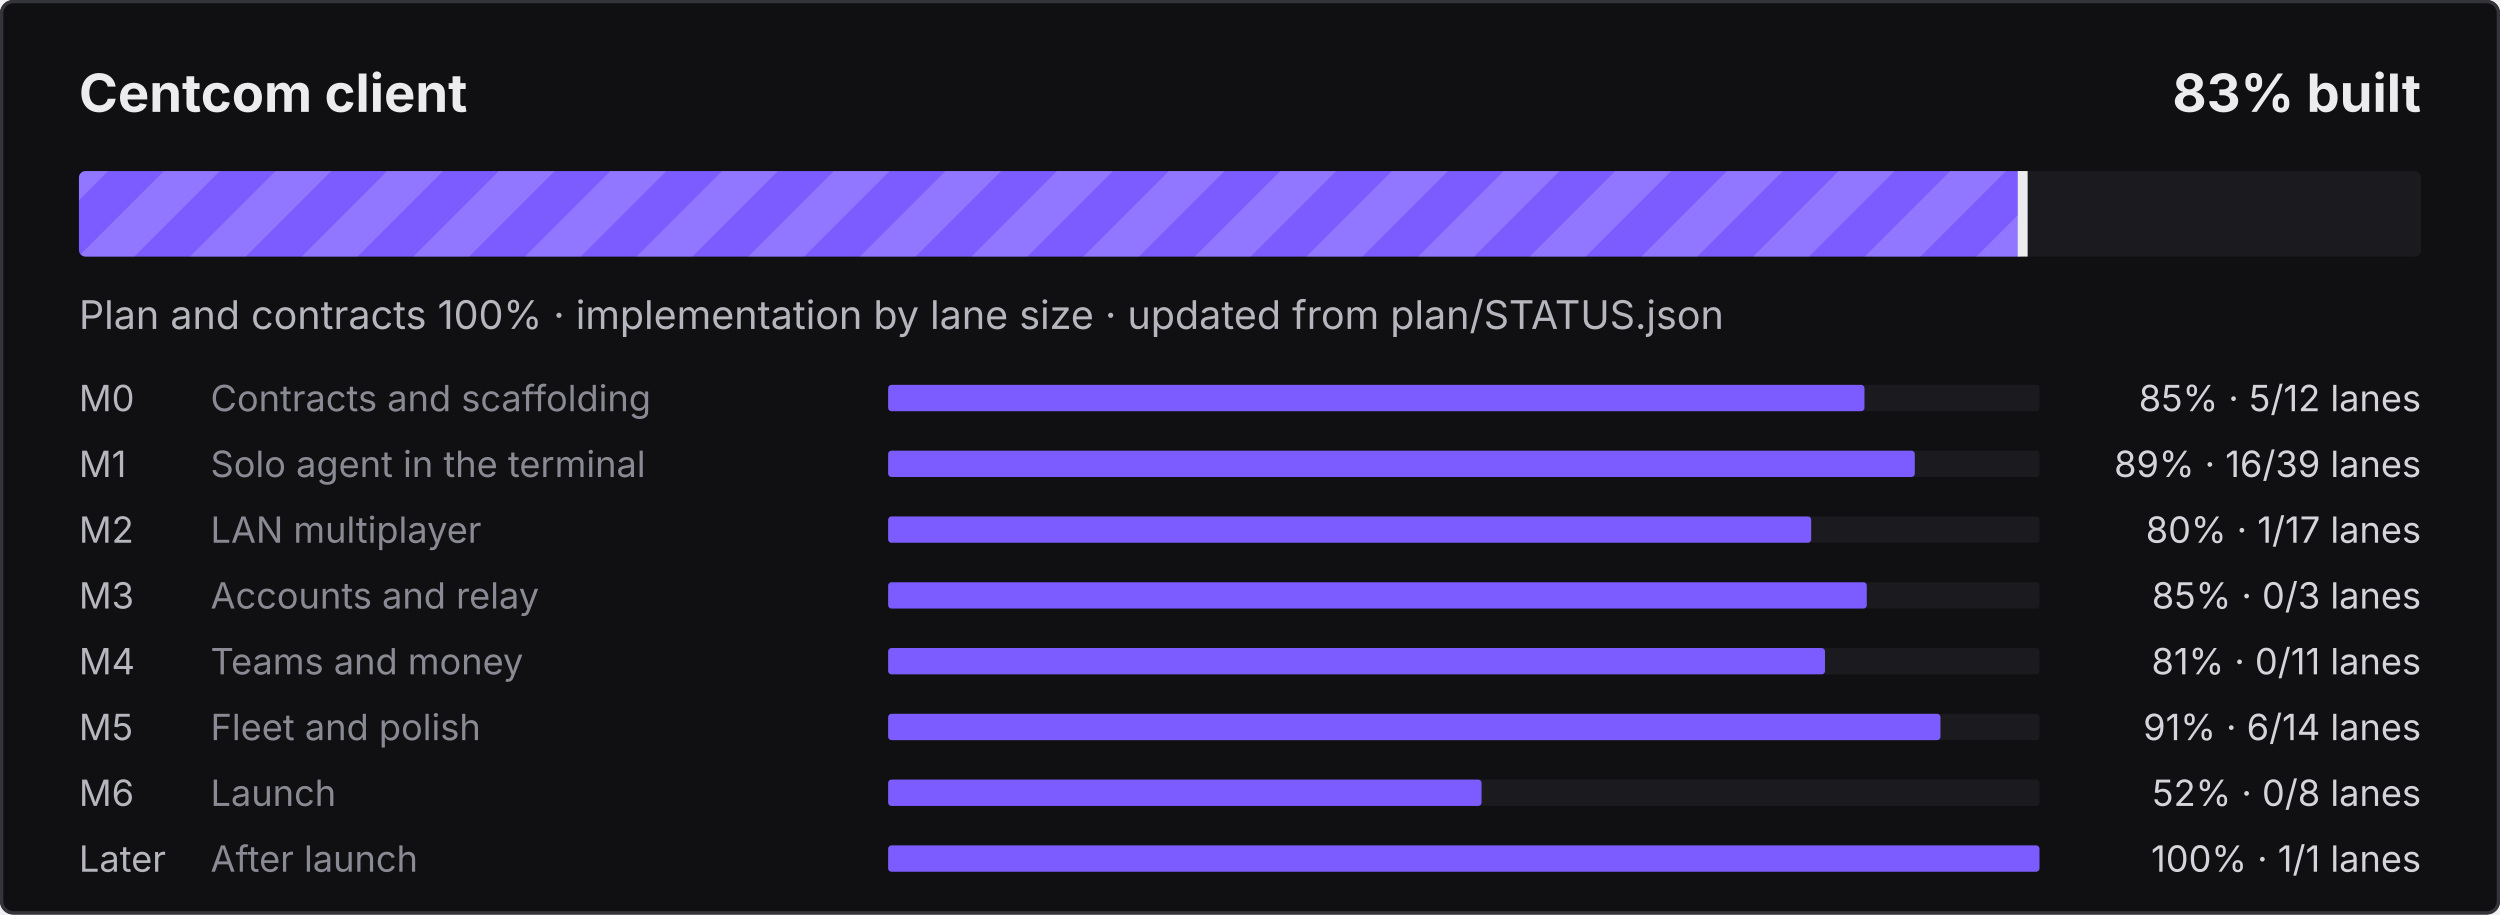
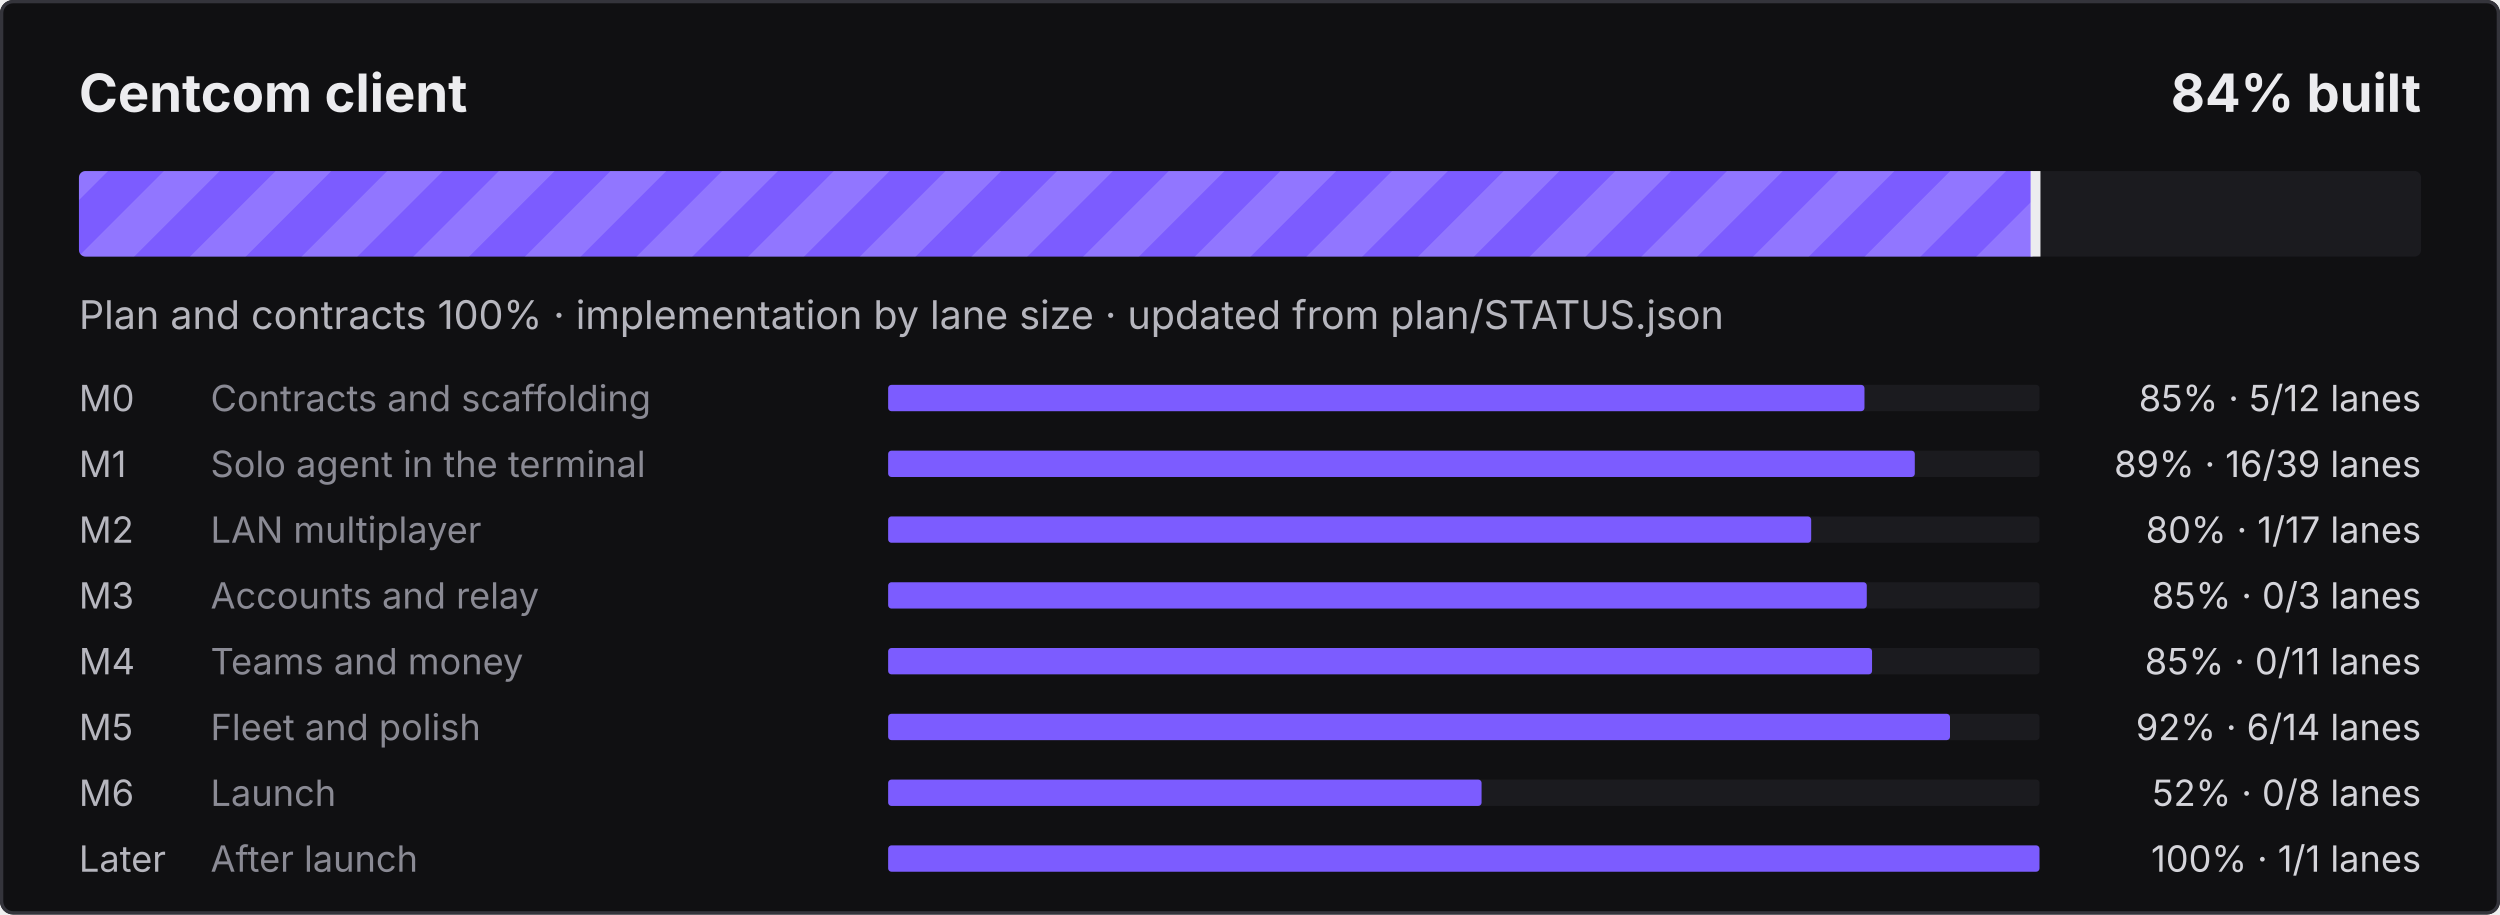
- <svg xmlns="http://www.w3.org/2000/svg" width="760" height="278" viewBox="0 0 760 278" role="img" aria-label="Centcom client: 83% built">
+ <svg xmlns="http://www.w3.org/2000/svg" width="760" height="278" viewBox="0 0 760 278" role="img" aria-label="Centcom client: 84% built">
  <defs>
    <pattern id="s" width="24" height="24" patternUnits="userSpaceOnUse" patternTransform="rotate(45)">
      <rect width="12" height="24" fill="#fff" fill-opacity=".16" />
    </pattern>
    <clipPath id="c">
      <rect x="24" y="52" width="712" height="26" rx="2" />
    </clipPath>
  </defs>
  <style>@keyframes mv{to{transform:translateX(24px)}}
.st{animation:mv .9s linear infinite}text{font-family:ui-sans-serif,system-ui,-apple-system,"Segoe UI",sans-serif}
@media (prefers-reduced-motion:reduce){.st{animation:none}}</style>
  <rect width="760" height="278" rx="4" fill="#101012" />
  <rect x=".5" y=".5" width="759" height="277" rx="3.5" fill="none" stroke="#34343B" />
  <text x="24" y="34" fill="#ECECEF" font-size="16" font-weight="700">Centcom client</text>
-   <text x="736" y="34" fill="#ECECEF" font-size="16" font-weight="700" text-anchor="end">83% built</text>
+   <text x="736" y="34" fill="#ECECEF" font-size="16" font-weight="700" text-anchor="end">84% built</text>
  <rect x="24" y="52" width="712" height="26" rx="2" fill="#1B1B1F" />
  <clipPath id="cf">
-     <rect x="24" y="52" width="591.4" height="26" rx="2" />
+     <rect x="24" y="52" width="595.3" height="26" rx="2" />
  </clipPath>
  <g clip-path="url(#cf)">
-     <rect x="24" y="52" width="591.4" height="26" fill="#7C5CFF" />
-     <rect x="0" y="52" width="639.4" height="26" fill="url(#s)" class="st" />
+     <rect x="24" y="52" width="595.3" height="26" fill="#7C5CFF" />
+     <rect x="0" y="52" width="643.3" height="26" fill="url(#s)" class="st" />
  </g>
-   <rect x="613.4" y="52" width="3" height="26" fill="#ECECEF" />
+   <rect x="617.3" y="52" width="3" height="26" fill="#ECECEF" />
  <text x="24" y="100" fill="#B6B6BE" font-size="12">Plan and contracts 100% · implementation by lane size · updated from plan/STATUS.json</text>
  <text x="24" y="125" fill="#B6B6BE" font-size="11">M0</text>
  <text x="64" y="125" fill="#8A8A94" font-size="11">Contracts and scaffolding</text>
  <rect x="270" y="117" width="350" height="8" rx="1" fill="#1B1B1F" />
  <rect x="270" y="117" width="296.8" height="8" rx="1" fill="#7C5CFF" />
  <text x="736" y="125" fill="#D4D4DA" font-size="11" text-anchor="end">85% · 5/12 lanes</text>
  <text x="24" y="145" fill="#B6B6BE" font-size="11">M1</text>
  <text x="64" y="145" fill="#8A8A94" font-size="11">Solo agent in the terminal</text>
  <rect x="270" y="137" width="350" height="8" rx="1" fill="#1B1B1F" />
  <rect x="270" y="137" width="312.1" height="8" rx="1" fill="#7C5CFF" />
  <text x="736" y="145" fill="#D4D4DA" font-size="11" text-anchor="end">89% · 16/39 lanes</text>
  <text x="24" y="165" fill="#B6B6BE" font-size="11">M2</text>
  <text x="64" y="165" fill="#8A8A94" font-size="11">LAN multiplayer</text>
  <rect x="270" y="157" width="350" height="8" rx="1" fill="#1B1B1F" />
  <rect x="270" y="157" width="280.6" height="8" rx="1" fill="#7C5CFF" />
  <text x="736" y="165" fill="#D4D4DA" font-size="11" text-anchor="end">80% · 1/17 lanes</text>
  <text x="24" y="185" fill="#B6B6BE" font-size="11">M3</text>
  <text x="64" y="185" fill="#8A8A94" font-size="11">Accounts and relay</text>
  <rect x="270" y="177" width="350" height="8" rx="1" fill="#1B1B1F" />
  <rect x="270" y="177" width="297.5" height="8" rx="1" fill="#7C5CFF" />
  <text x="736" y="185" fill="#D4D4DA" font-size="11" text-anchor="end">85% · 0/3 lanes</text>
  <text x="24" y="205" fill="#B6B6BE" font-size="11">M4</text>
  <text x="64" y="205" fill="#8A8A94" font-size="11">Teams and money</text>
  <rect x="270" y="197" width="350" height="8" rx="1" fill="#1B1B1F" />
-   <rect x="270" y="197" width="284.8" height="8" rx="1" fill="#7C5CFF" />
-   <text x="736" y="205" fill="#D4D4DA" font-size="11" text-anchor="end">81% · 0/11 lanes</text>
+   <rect x="270" y="197" width="299.1" height="8" rx="1" fill="#7C5CFF" />
+   <text x="736" y="205" fill="#D4D4DA" font-size="11" text-anchor="end">85% · 0/11 lanes</text>
  <text x="24" y="225" fill="#B6B6BE" font-size="11">M5</text>
  <text x="64" y="225" fill="#8A8A94" font-size="11">Fleet and polish</text>
  <rect x="270" y="217" width="350" height="8" rx="1" fill="#1B1B1F" />
-   <rect x="270" y="217" width="319.9" height="8" rx="1" fill="#7C5CFF" />
-   <text x="736" y="225" fill="#D4D4DA" font-size="11" text-anchor="end">91% · 6/14 lanes</text>
+   <rect x="270" y="217" width="322.8" height="8" rx="1" fill="#7C5CFF" />
+   <text x="736" y="225" fill="#D4D4DA" font-size="11" text-anchor="end">92% · 6/14 lanes</text>
  <text x="24" y="245" fill="#B6B6BE" font-size="11">M6</text>
  <text x="64" y="245" fill="#8A8A94" font-size="11">Launch</text>
  <rect x="270" y="237" width="350" height="8" rx="1" fill="#1B1B1F" />
  <rect x="270" y="237" width="180.4" height="8" rx="1" fill="#7C5CFF" />
  <text x="736" y="245" fill="#D4D4DA" font-size="11" text-anchor="end">52% · 0/8 lanes</text>
  <text x="24" y="265" fill="#B6B6BE" font-size="11">Later</text>
  <text x="64" y="265" fill="#8A8A94" font-size="11">After launch</text>
  <rect x="270" y="257" width="350" height="8" rx="1" fill="#1B1B1F" />
  <rect x="270" y="257" width="350.0" height="8" rx="1" fill="#7C5CFF" />
  <text x="736" y="265" fill="#D4D4DA" font-size="11" text-anchor="end">100% · 1/1 lanes</text>
</svg>
